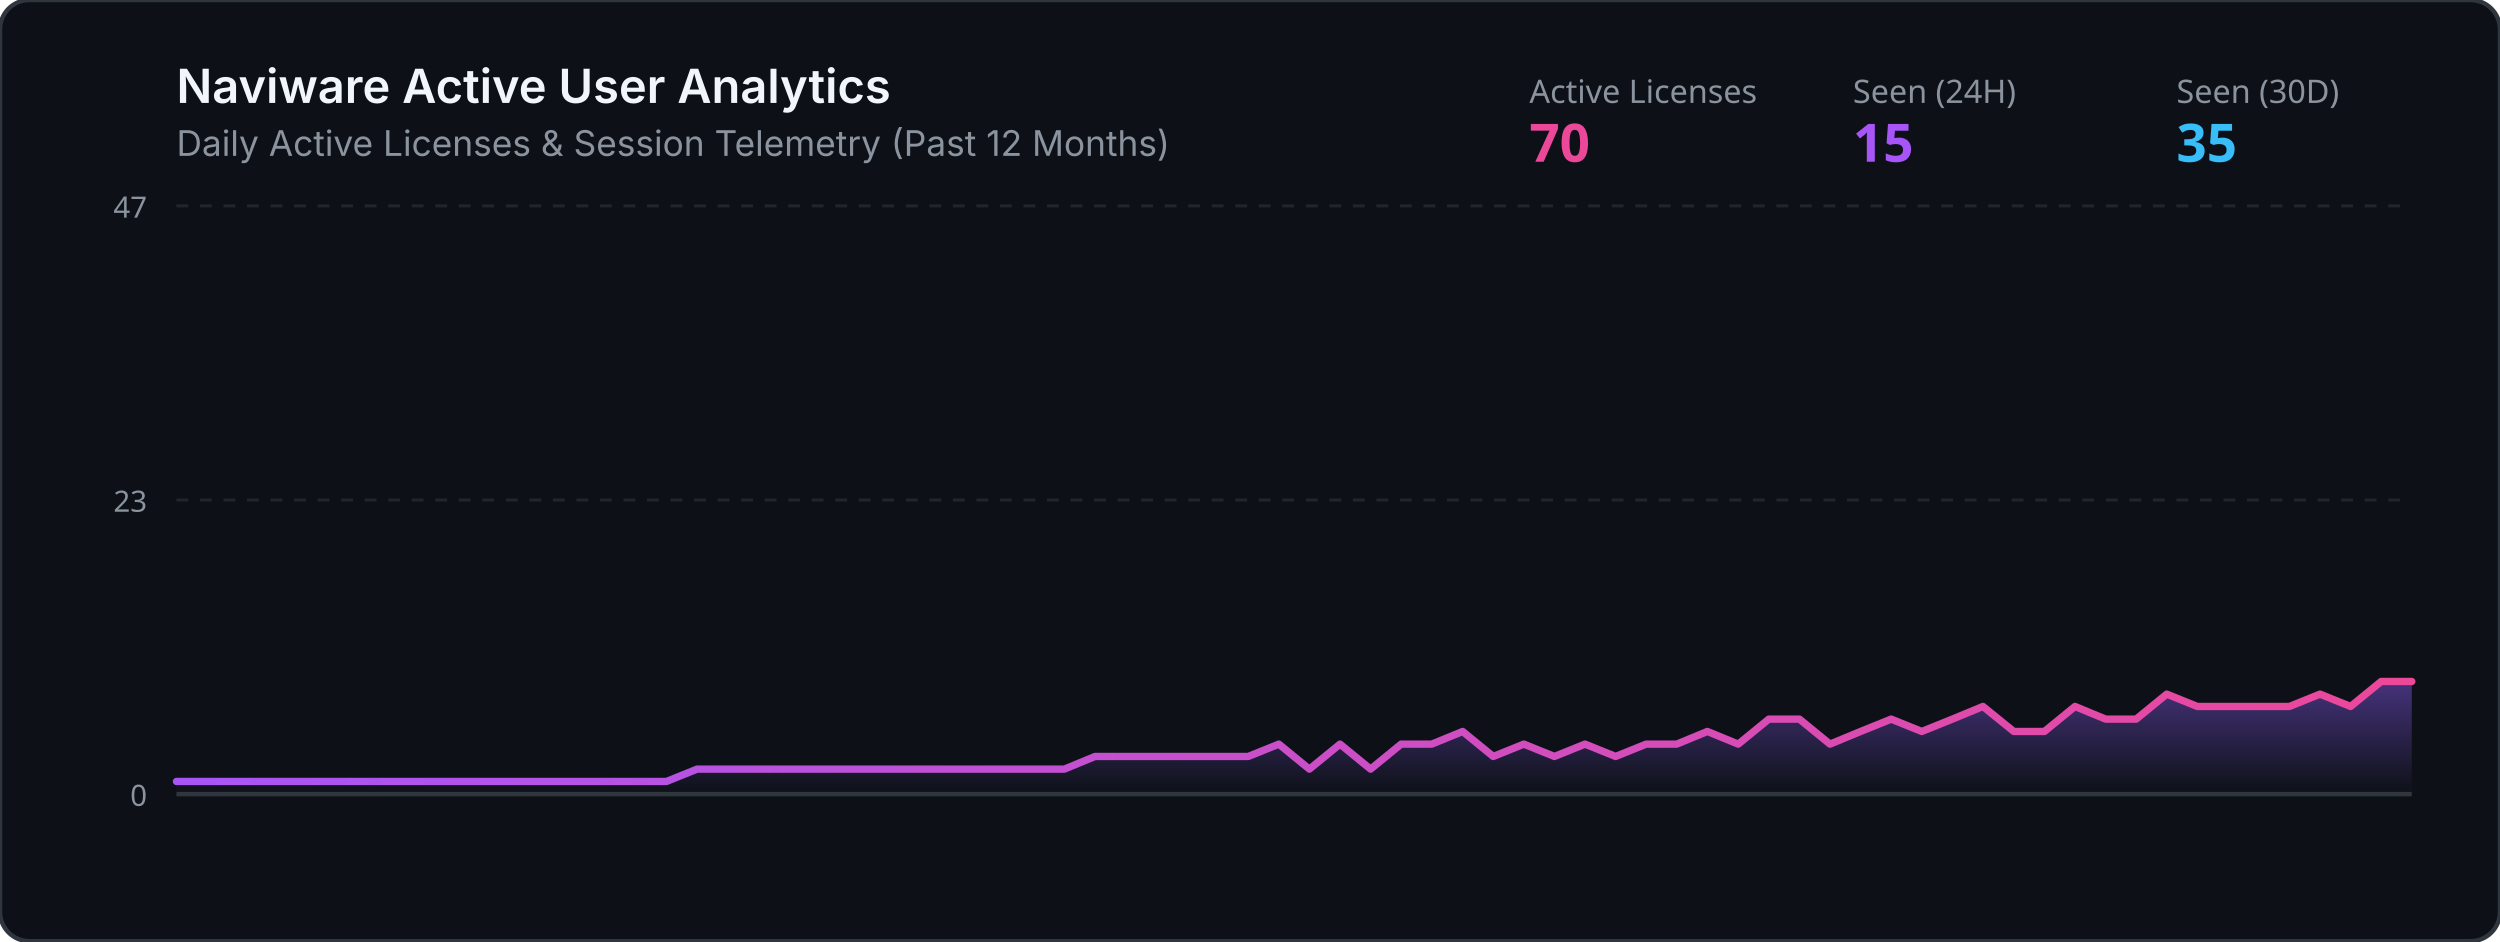
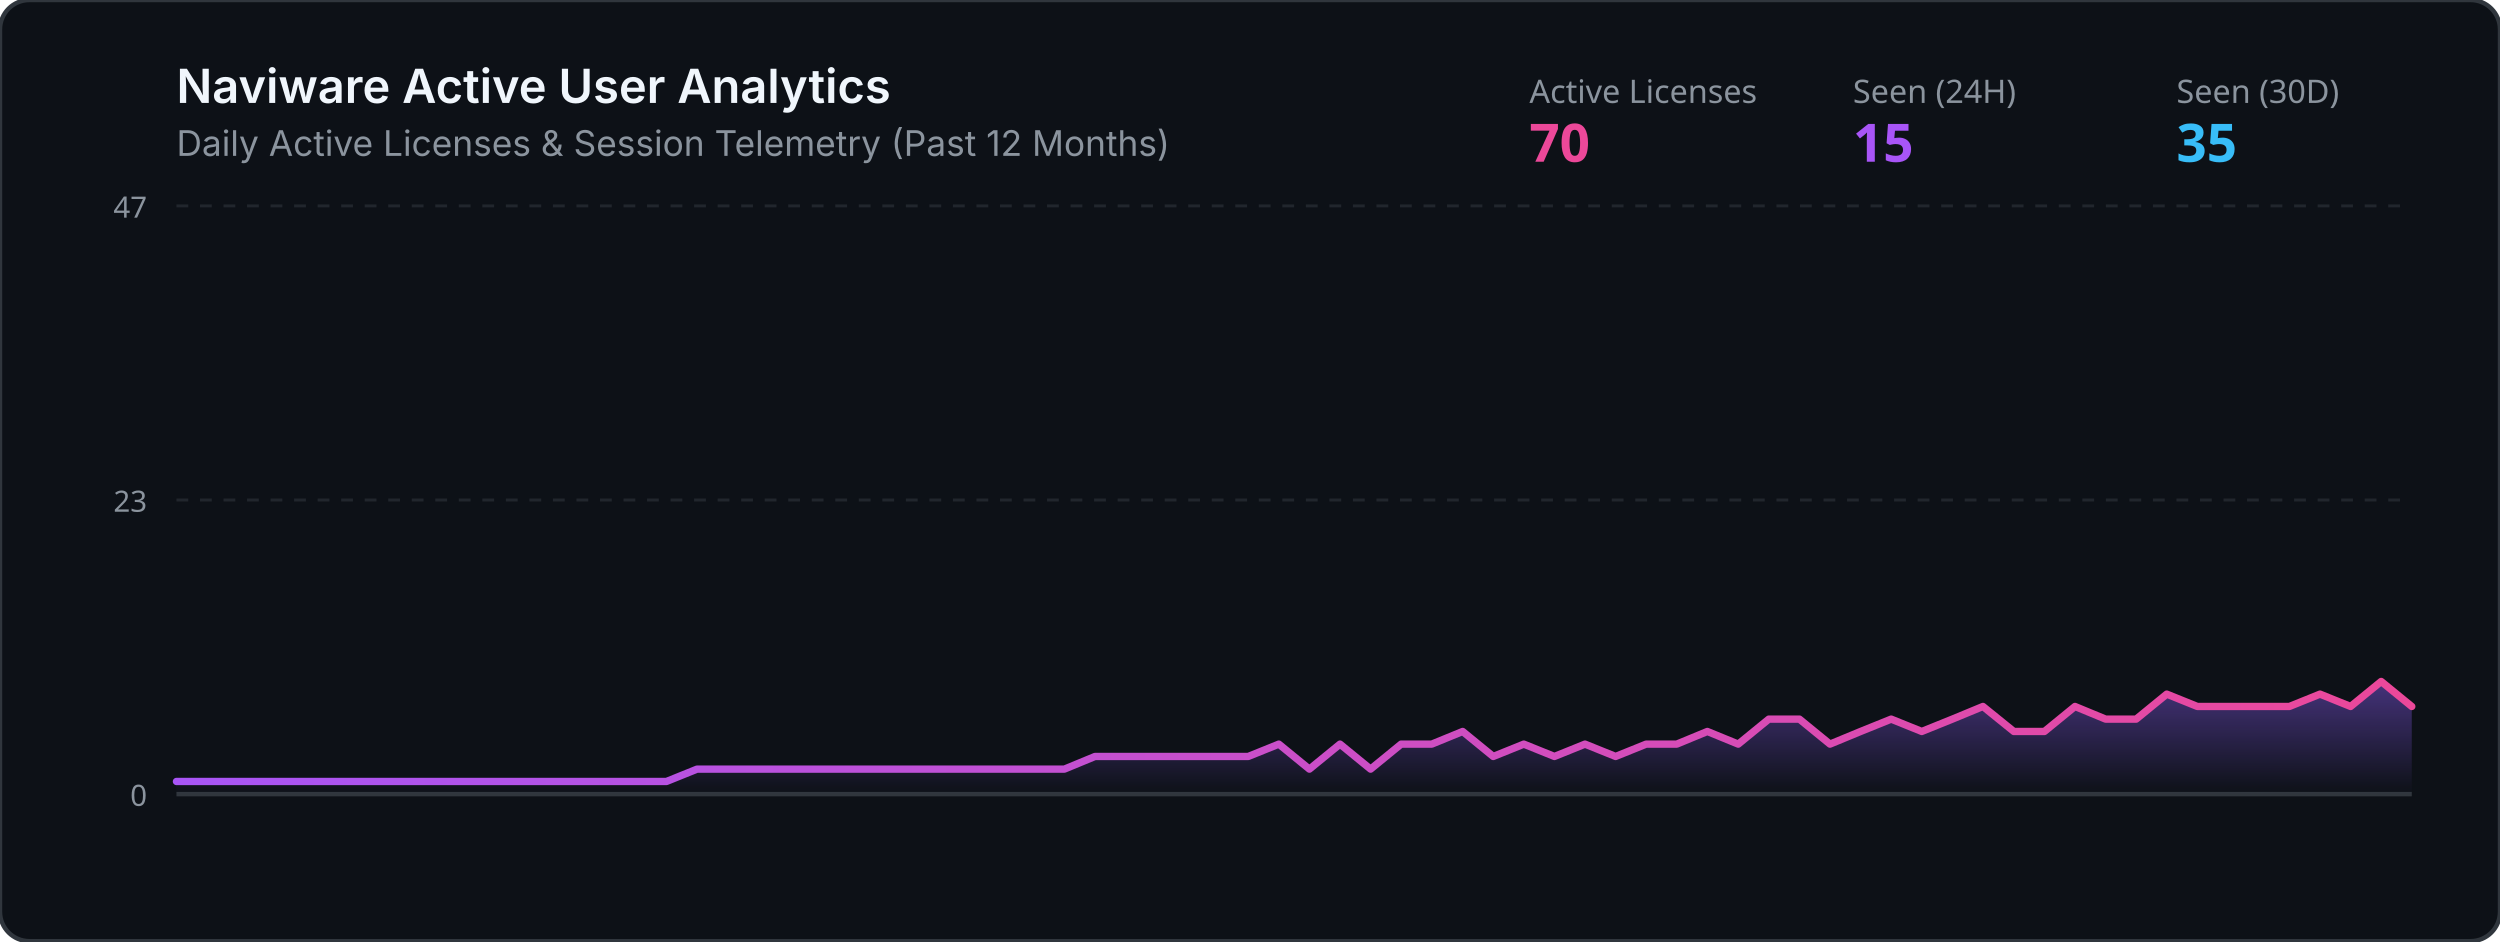
<svg xmlns="http://www.w3.org/2000/svg" viewBox="0 0 850 320" width="100%" height="320">
  <defs>
    <linearGradient id="grad" x1="0%" y1="0%" x2="0%" y2="100%">
      <stop offset="0%" stop-color="#8b5cf6" stop-opacity="0.45" />
      <stop offset="100%" stop-color="#8b5cf6" stop-opacity="0.0" />
    </linearGradient>
    <linearGradient id="lineGrad" x1="0%" y1="0%" x2="100%" y2="0%">
      <stop offset="0%" stop-color="#a855f7" />
      <stop offset="100%" stop-color="#ec4899" />
    </linearGradient>
  </defs>
  <rect width="850" height="320" rx="10" fill="#0d1117" stroke="#30363d" stroke-width="1.5" />
  <text x="60" y="35" fill="#f0f6fc" font-family="-apple-system,BlinkMacSystemFont,Segoe UI,sans-serif" font-size="16" font-weight="600">Naviware Active User Analytics</text>
  <text x="60" y="53" fill="#8b949e" font-family="-apple-system,BlinkMacSystemFont,Segoe UI,sans-serif" font-size="12">Daily Active Licenses &amp; Session Telemetry (Past 12 Months)</text>
  <text x="520" y="35" fill="#8b949e" font-family="sans-serif" font-size="11">Active Licenses</text>
  <text x="520" y="55" fill="#ec4899" font-family="sans-serif" font-size="18" font-weight="bold">70</text>
  <text x="630" y="35" fill="#8b949e" font-family="sans-serif" font-size="11">Seen (24H)</text>
  <text x="630" y="55" fill="#a855f7" font-family="sans-serif" font-size="18" font-weight="bold">15</text>
  <text x="740" y="35" fill="#8b949e" font-family="sans-serif" font-size="11">Seen (30D)</text>
  <text x="740" y="55" fill="#38bdf8" font-family="sans-serif" font-size="18" font-weight="bold">35</text>
  <line x1="60" y1="70" x2="820" y2="70" stroke="#21262d" stroke-width="1" stroke-dasharray="4" />
  <line x1="60" y1="170.0" x2="820" y2="170.0" stroke="#21262d" stroke-width="1" stroke-dasharray="4" />
  <line x1="60" y1="270" x2="820" y2="270" stroke="#30363d" stroke-width="1.5" />
  <text x="50" y="74" fill="#8b949e" font-family="sans-serif" font-size="10" text-anchor="end">47</text>
  <text x="50" y="174.0" fill="#8b949e" font-family="sans-serif" font-size="10" text-anchor="end">23</text>
  <text x="50" y="274" fill="#8b949e" font-family="sans-serif" font-size="10" text-anchor="end">0</text>
-   <polygon points="60,270 60.0,265.7 70.4,265.7 80.8,265.7 91.2,265.7 101.6,265.7 112.1,265.7 122.5,265.7 132.9,265.7 143.3,265.7 153.7,265.7 164.1,265.7 174.5,265.7 184.9,265.7 195.3,265.7 205.8,265.7 216.2,265.7 226.6,265.7 237.0,261.5 247.4,261.5 257.8,261.5 268.2,261.5 278.6,261.5 289.0,261.5 299.5,261.5 309.9,261.5 320.3,261.5 330.7,261.5 341.1,261.5 351.5,261.5 361.9,261.5 372.3,257.2 382.7,257.2 393.2,257.2 403.6,257.2 414.0,257.2 424.4,257.2 434.8,253.0 445.2,261.5 455.6,253.0 466.0,261.5 476.4,253.0 486.8,253.0 497.3,248.7 507.7,257.2 518.1,253.0 528.5,257.2 538.9,253.0 549.3,257.2 559.7,253.0 570.1,253.0 580.5,248.7 591.0,253.0 601.4,244.5 611.8,244.5 622.2,253.0 632.6,248.7 643.0,244.5 653.4,248.7 663.8,244.5 674.2,240.2 684.7,248.7 695.1,248.7 705.5,240.2 715.9,244.5 726.3,244.5 736.7,236.0 747.1,240.2 757.5,240.2 767.9,240.2 778.4,240.2 788.8,236.0 799.2,240.2 809.6,231.7 820.0,231.7 820,270" fill="url(#grad)" />
-   <polyline points="60.0,265.7 70.4,265.7 80.8,265.7 91.2,265.7 101.6,265.7 112.1,265.7 122.5,265.7 132.9,265.7 143.3,265.7 153.7,265.7 164.1,265.7 174.5,265.7 184.9,265.7 195.3,265.7 205.8,265.7 216.2,265.7 226.6,265.7 237.0,261.5 247.4,261.5 257.8,261.5 268.2,261.5 278.6,261.5 289.0,261.5 299.5,261.5 309.9,261.5 320.3,261.5 330.7,261.5 341.1,261.5 351.5,261.5 361.9,261.5 372.3,257.2 382.7,257.2 393.2,257.2 403.6,257.2 414.0,257.2 424.4,257.2 434.8,253.0 445.2,261.5 455.6,253.0 466.0,261.5 476.4,253.0 486.8,253.0 497.3,248.7 507.7,257.2 518.1,253.0 528.5,257.2 538.9,253.0 549.3,257.2 559.7,253.0 570.1,253.0 580.5,248.7 591.0,253.0 601.4,244.5 611.8,244.5 622.2,253.0 632.6,248.7 643.0,244.5 653.4,248.7 663.8,244.5 674.2,240.2 684.7,248.7 695.1,248.7 705.5,240.2 715.9,244.5 726.3,244.5 736.7,236.0 747.1,240.2 757.5,240.2 767.9,240.2 778.4,240.2 788.8,236.0 799.2,240.2 809.6,231.7 820.0,231.7" fill="none" stroke="url(#lineGrad)" stroke-width="2.5" stroke-linecap="round" stroke-linejoin="round" />
+   <polygon points="60,270 60.0,265.7 70.4,265.7 80.8,265.7 91.2,265.7 101.6,265.7 112.1,265.7 122.5,265.7 132.9,265.7 143.3,265.7 153.7,265.7 164.1,265.7 174.5,265.7 184.9,265.7 195.3,265.7 205.8,265.7 216.2,265.7 226.6,265.7 237.0,261.5 247.4,261.5 257.8,261.5 268.2,261.5 278.6,261.5 289.0,261.5 299.5,261.5 309.9,261.5 320.3,261.5 330.7,261.5 341.1,261.5 351.5,261.5 361.9,261.5 372.3,257.2 382.7,257.2 393.2,257.2 403.6,257.2 414.0,257.2 424.4,257.2 434.8,253.0 445.2,261.5 455.6,253.0 466.0,261.5 476.4,253.0 486.8,253.0 497.3,248.7 507.7,257.2 518.1,253.0 528.5,257.2 538.9,253.0 549.3,257.2 559.7,253.0 570.1,253.0 580.5,248.7 591.0,253.0 601.4,244.5 611.8,244.5 622.2,253.0 632.6,248.7 643.0,244.5 653.4,248.7 663.8,244.5 674.2,240.2 684.7,248.7 695.1,248.7 705.5,240.2 715.9,244.5 726.3,244.5 736.7,236.0 747.1,240.2 757.5,240.2 767.9,240.2 778.4,240.2 788.8,236.0 799.2,240.2 809.6,231.7 820.0,240.2 820,270" fill="url(#grad)" />
+   <polyline points="60.0,265.7 70.4,265.7 80.8,265.7 91.2,265.7 101.6,265.7 112.1,265.7 122.5,265.7 132.9,265.7 143.3,265.7 153.7,265.7 164.1,265.7 174.5,265.7 184.9,265.7 195.3,265.7 205.8,265.7 216.2,265.7 226.6,265.7 237.0,261.5 247.4,261.5 257.8,261.5 268.2,261.5 278.6,261.5 289.0,261.5 299.5,261.5 309.9,261.5 320.3,261.5 330.7,261.5 341.1,261.5 351.5,261.5 361.9,261.5 372.3,257.2 382.7,257.2 393.2,257.2 403.6,257.2 414.0,257.2 424.4,257.2 434.8,253.0 445.2,261.5 455.6,253.0 466.0,261.5 476.4,253.0 486.8,253.0 497.3,248.7 507.7,257.2 518.1,253.0 528.5,257.2 538.9,253.0 549.3,257.2 559.7,253.0 570.1,253.0 580.5,248.7 591.0,253.0 601.4,244.5 611.8,244.5 622.2,253.0 632.6,248.7 643.0,244.5 653.4,248.7 663.8,244.5 674.2,240.2 684.7,248.7 695.1,248.7 705.5,240.2 715.9,244.5 726.3,244.5 736.7,236.0 747.1,240.2 757.5,240.2 767.9,240.2 778.4,240.2 788.8,236.0 799.2,240.2 809.6,231.7 820.0,240.2" fill="none" stroke="url(#lineGrad)" stroke-width="2.5" stroke-linecap="round" stroke-linejoin="round" />
</svg>
